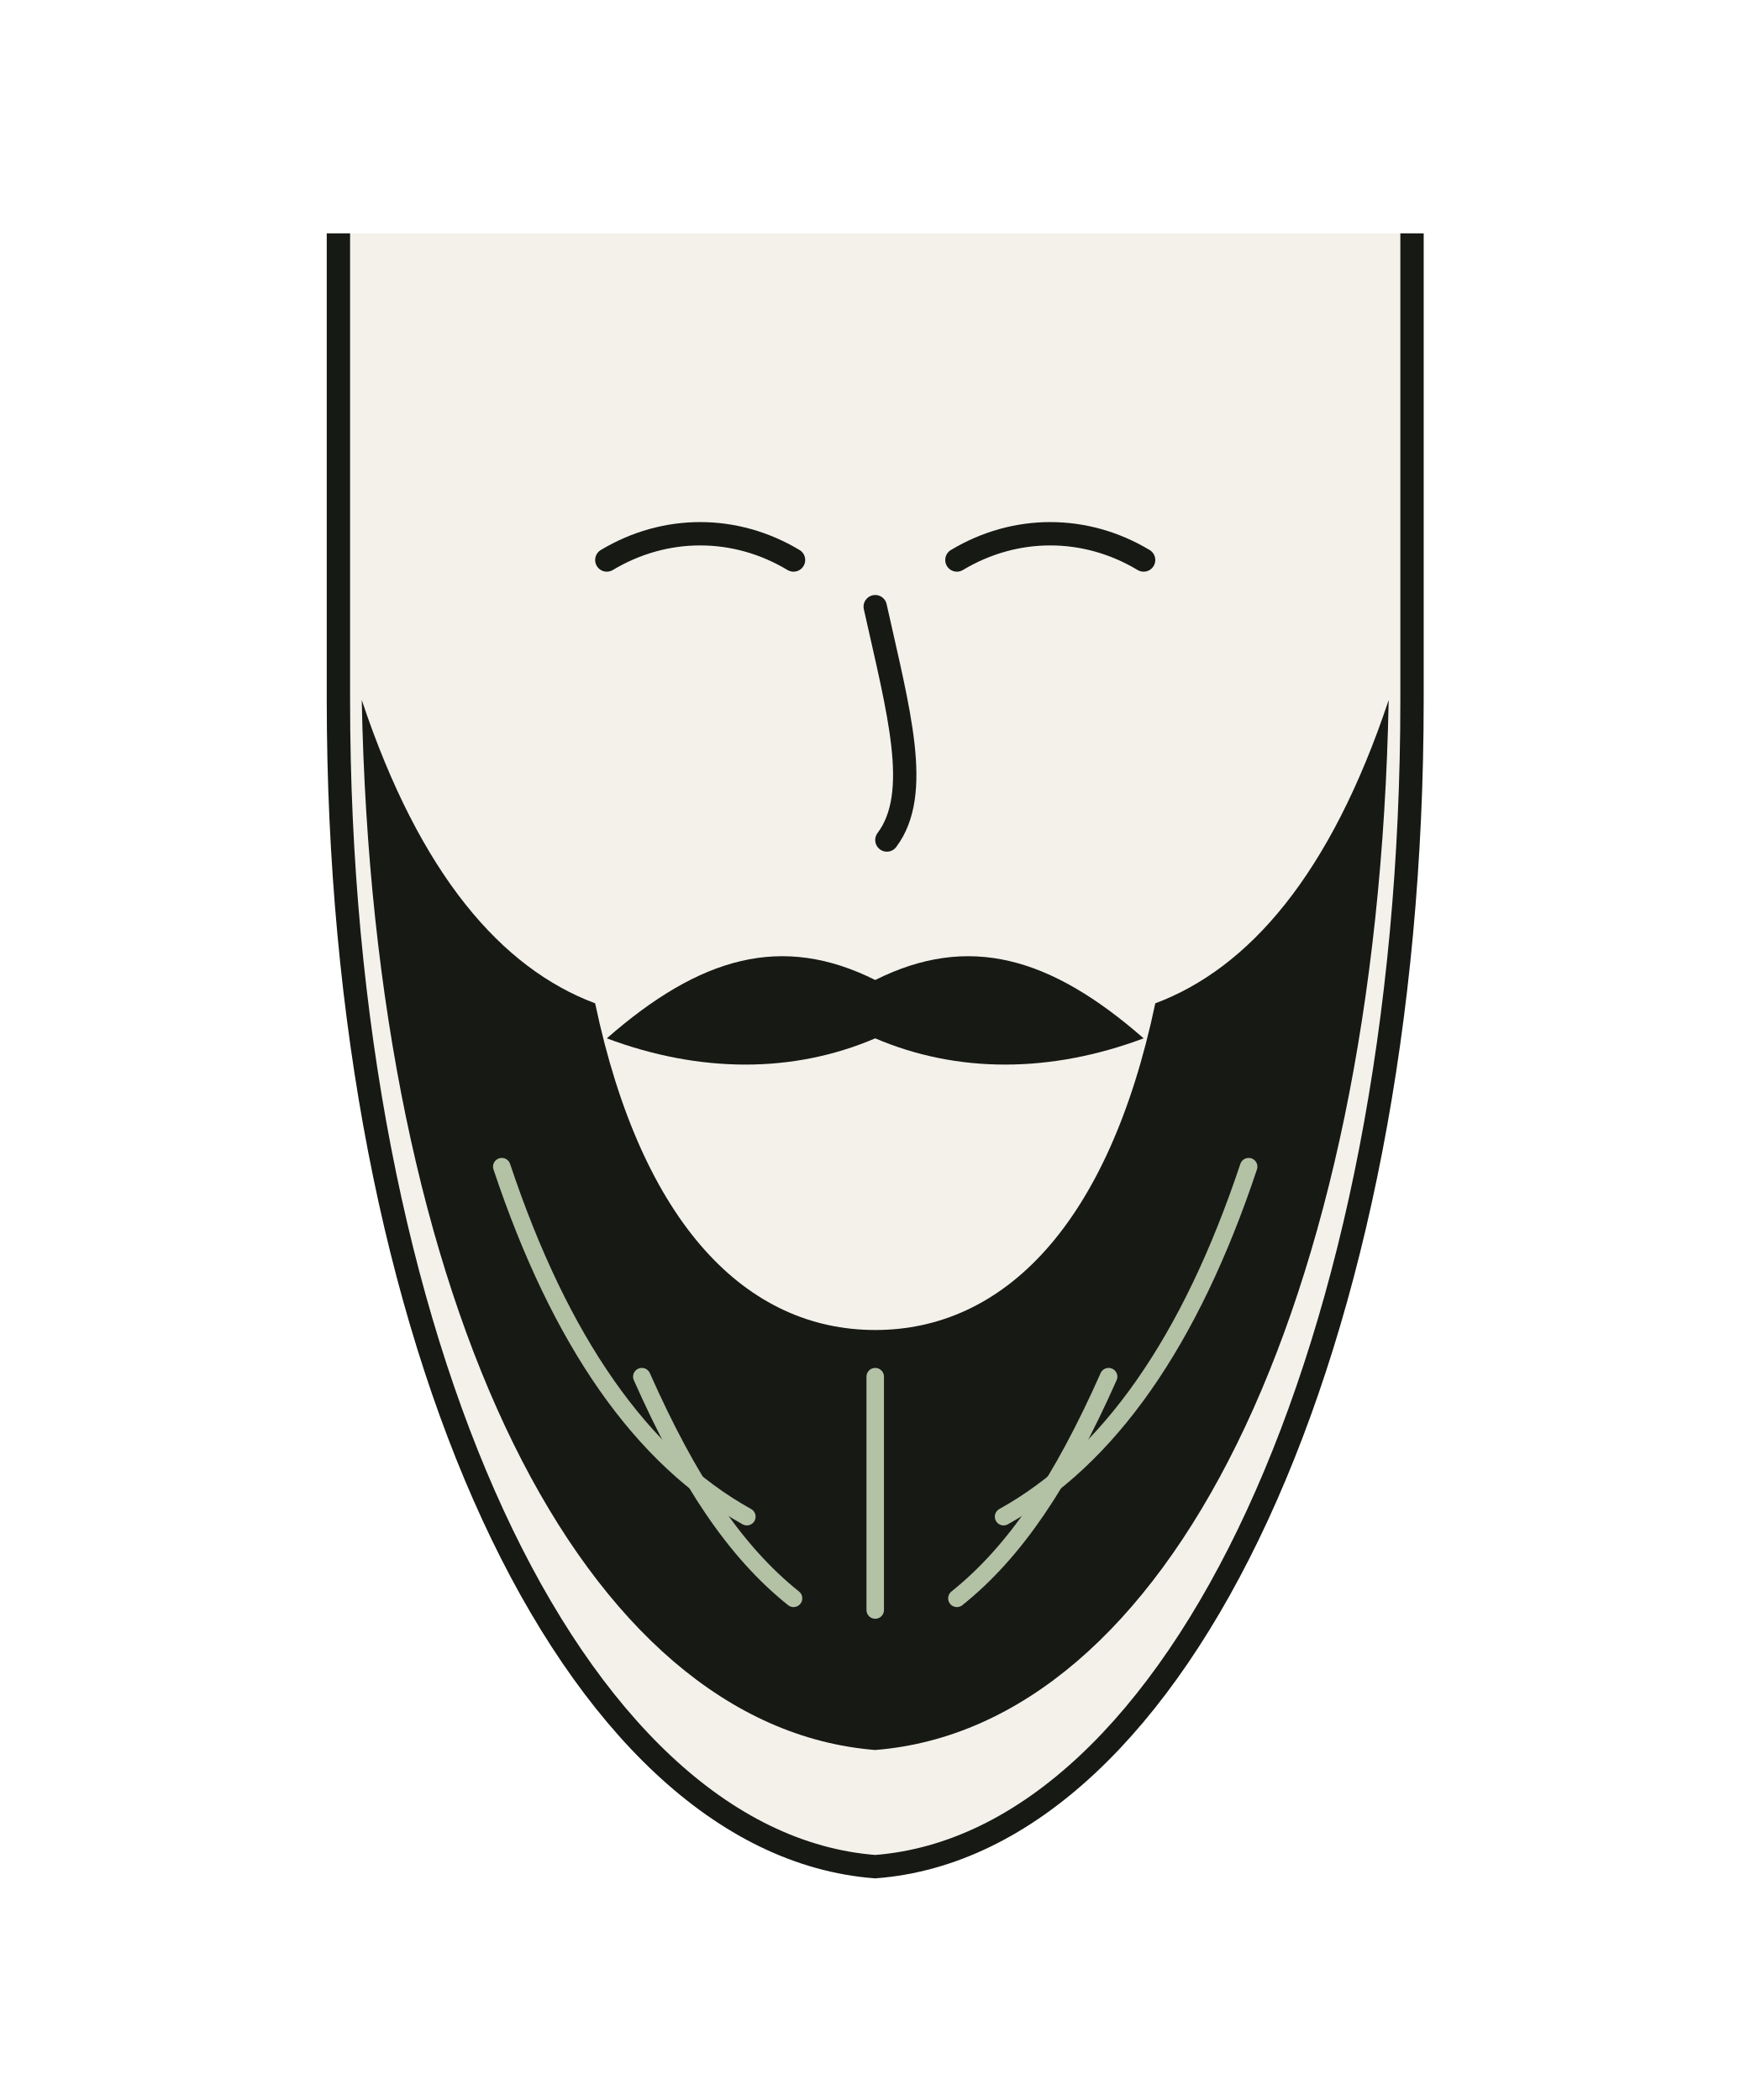
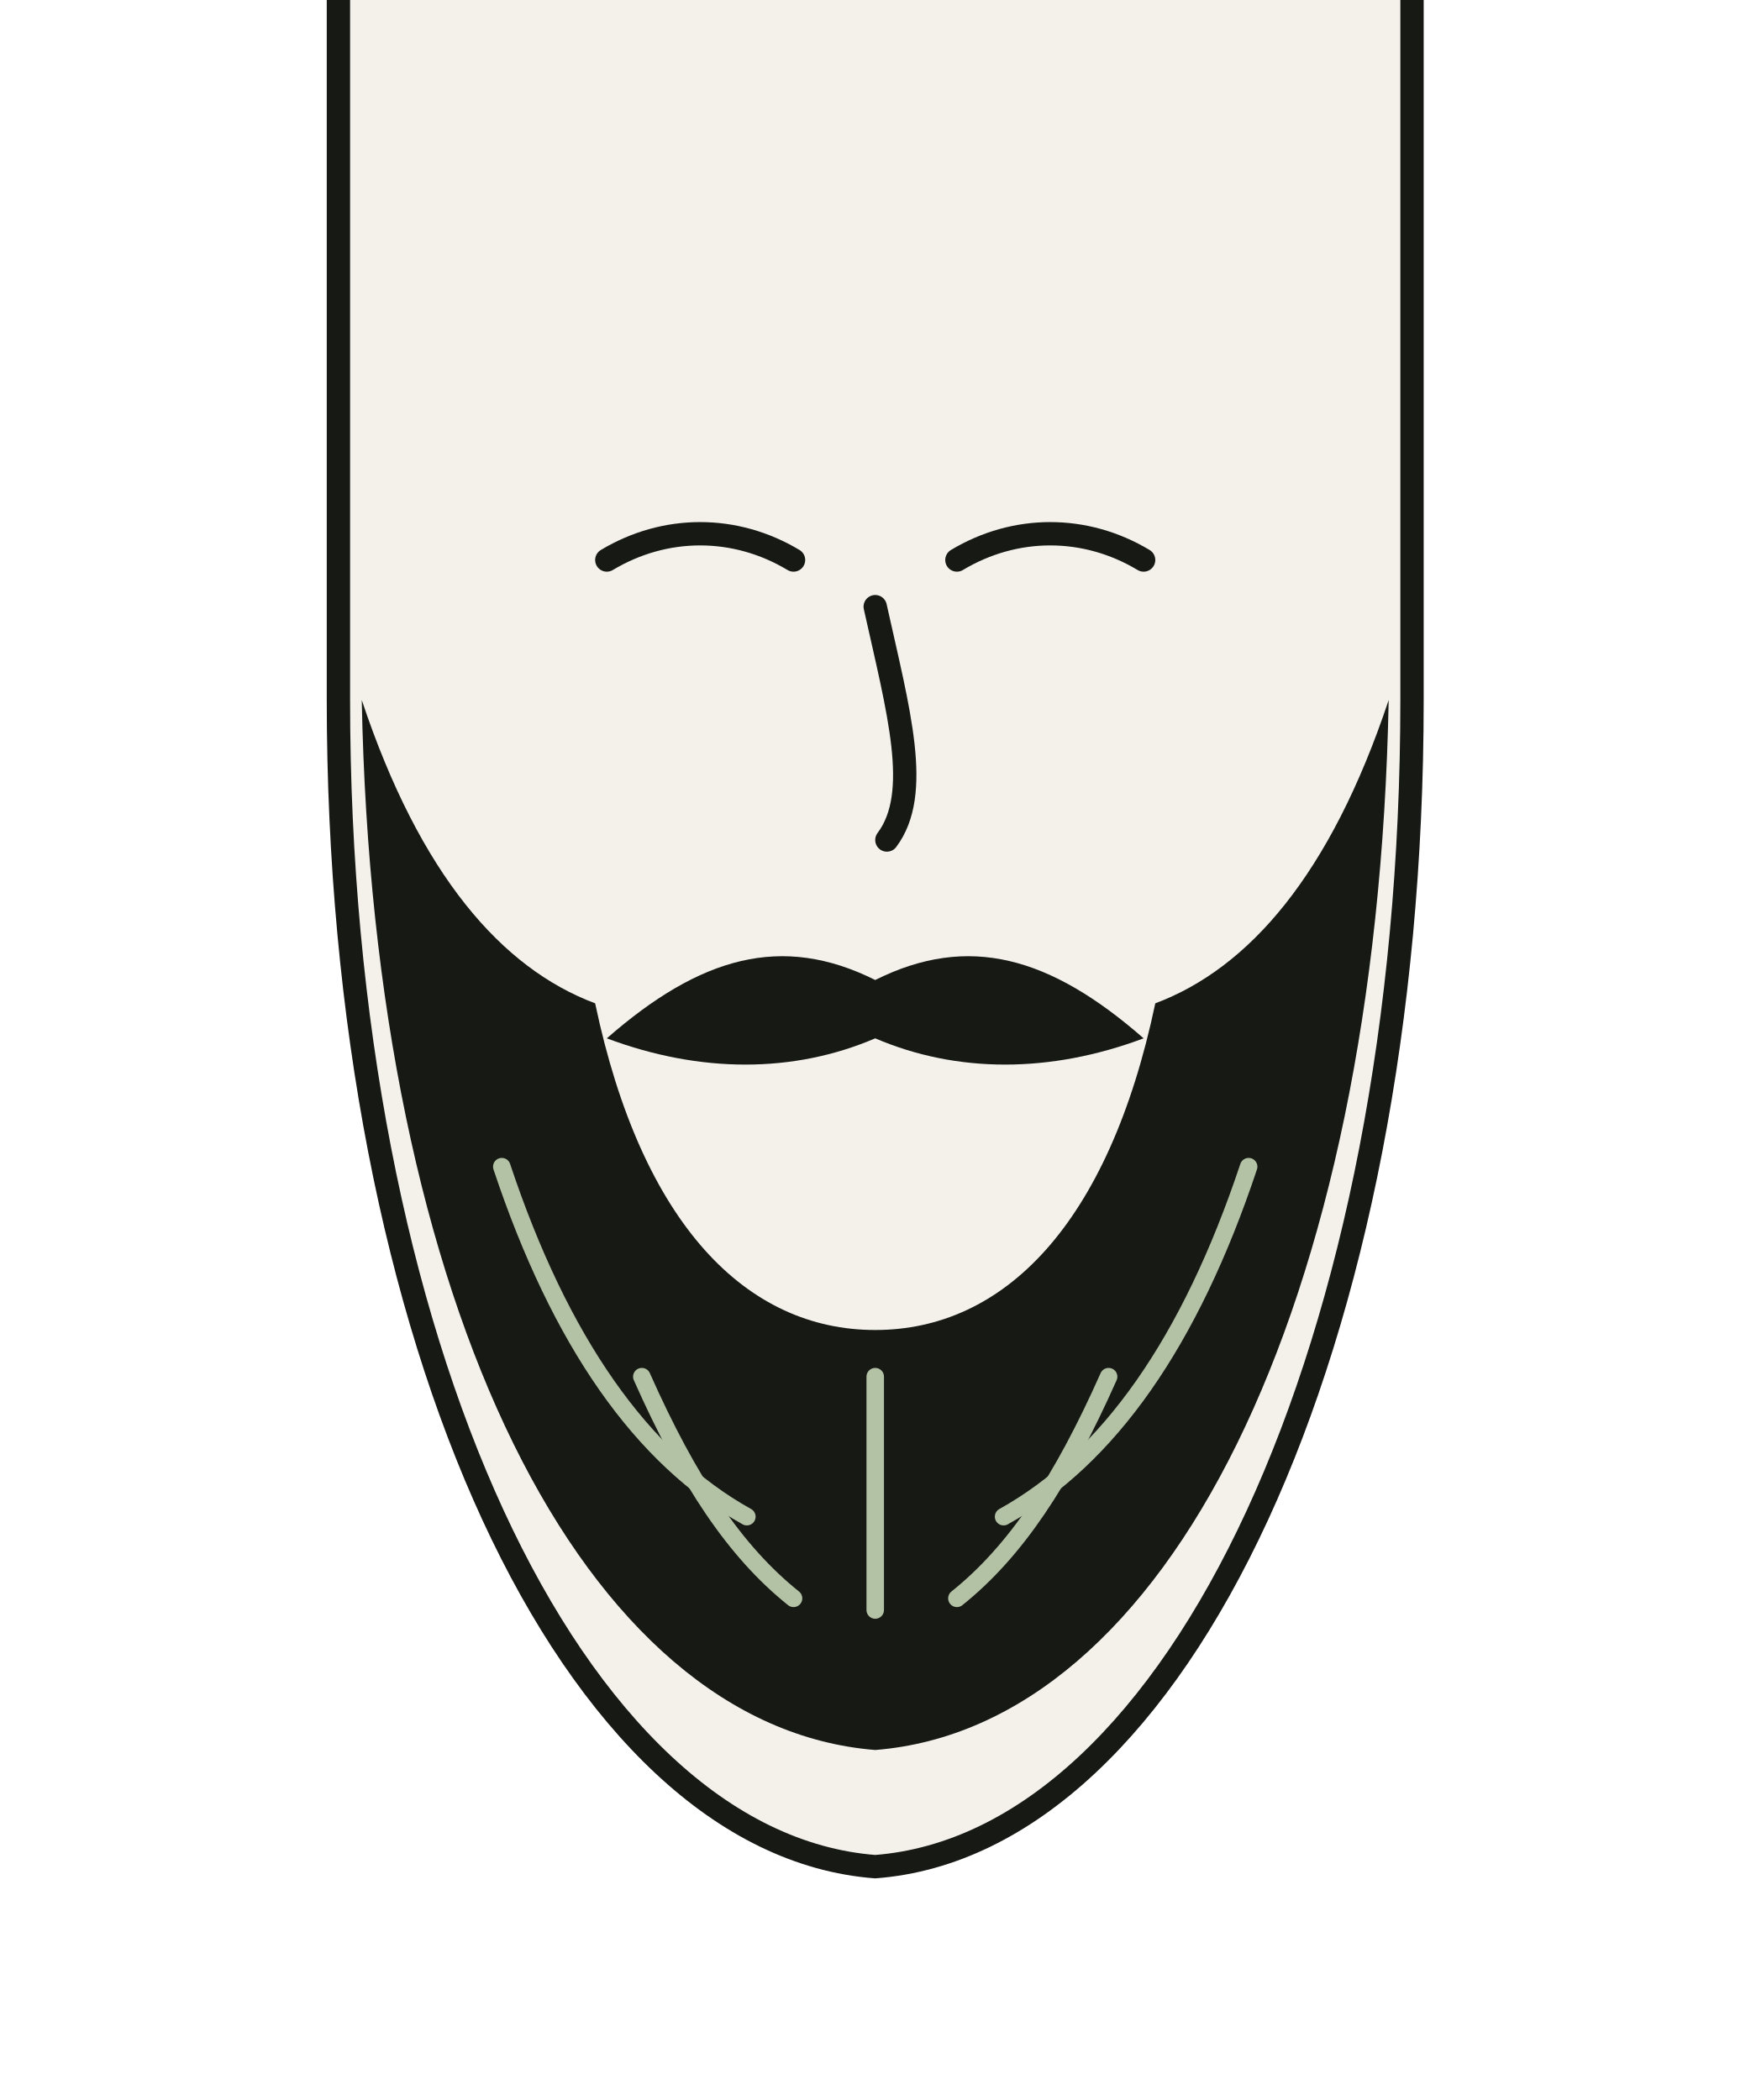
<svg xmlns="http://www.w3.org/2000/svg" viewBox="0 0 300 360" width="300" height="360">
-   <path d="M58 40v80c0 110 40 196 92 200 52-4 92-90 92-200V40" fill="#F3F1EA" stroke="#171915" stroke-width="4" />
+   <path d="M58 -10v130c0 110 40 196 92 200 52-4 92-90 92-200V-10" fill="#F3F1EA" stroke="#171915" stroke-width="4" />
  <path d="M62 120c2 104 38 176 88 180 50-4 86-76 88-180-10 30-24 46-40 52-8 38-26 56-48 56s-40-18-48-56c-16-6-30-22-40-52z" fill="#171915" />
  <path d="M104 178c16-14 30-18 46-10 16-8 30-4 46 10-16 6-32 6-46 0-14 6-30 6-46 0z" fill="#171915" />
  <path d="M128 204c14 8 30 8 44 0" fill="none" stroke="#F3F1EA" stroke-width="4" stroke-linecap="round" />
  <g fill="none" stroke="#B3C1A5" stroke-width="3" stroke-linecap="round">
    <path d="M86 200c10 30 24 50 42 60" />
    <path d="M214 200c-10 30-24 50-42 60" />
    <path d="M150 236v40" />
    <path d="M110 236c8 18 16 30 26 38" />
    <path d="M190 236c-8 18-16 30-26 38" />
  </g>
  <g fill="none" stroke="#171915" stroke-width="4" stroke-linecap="round">
    <path d="M104 96c10-6 22-6 32 0M164 96c10-6 22-6 32 0" />
    <path d="M150 104c4 18 8 32 2 40" />
  </g>
</svg>
